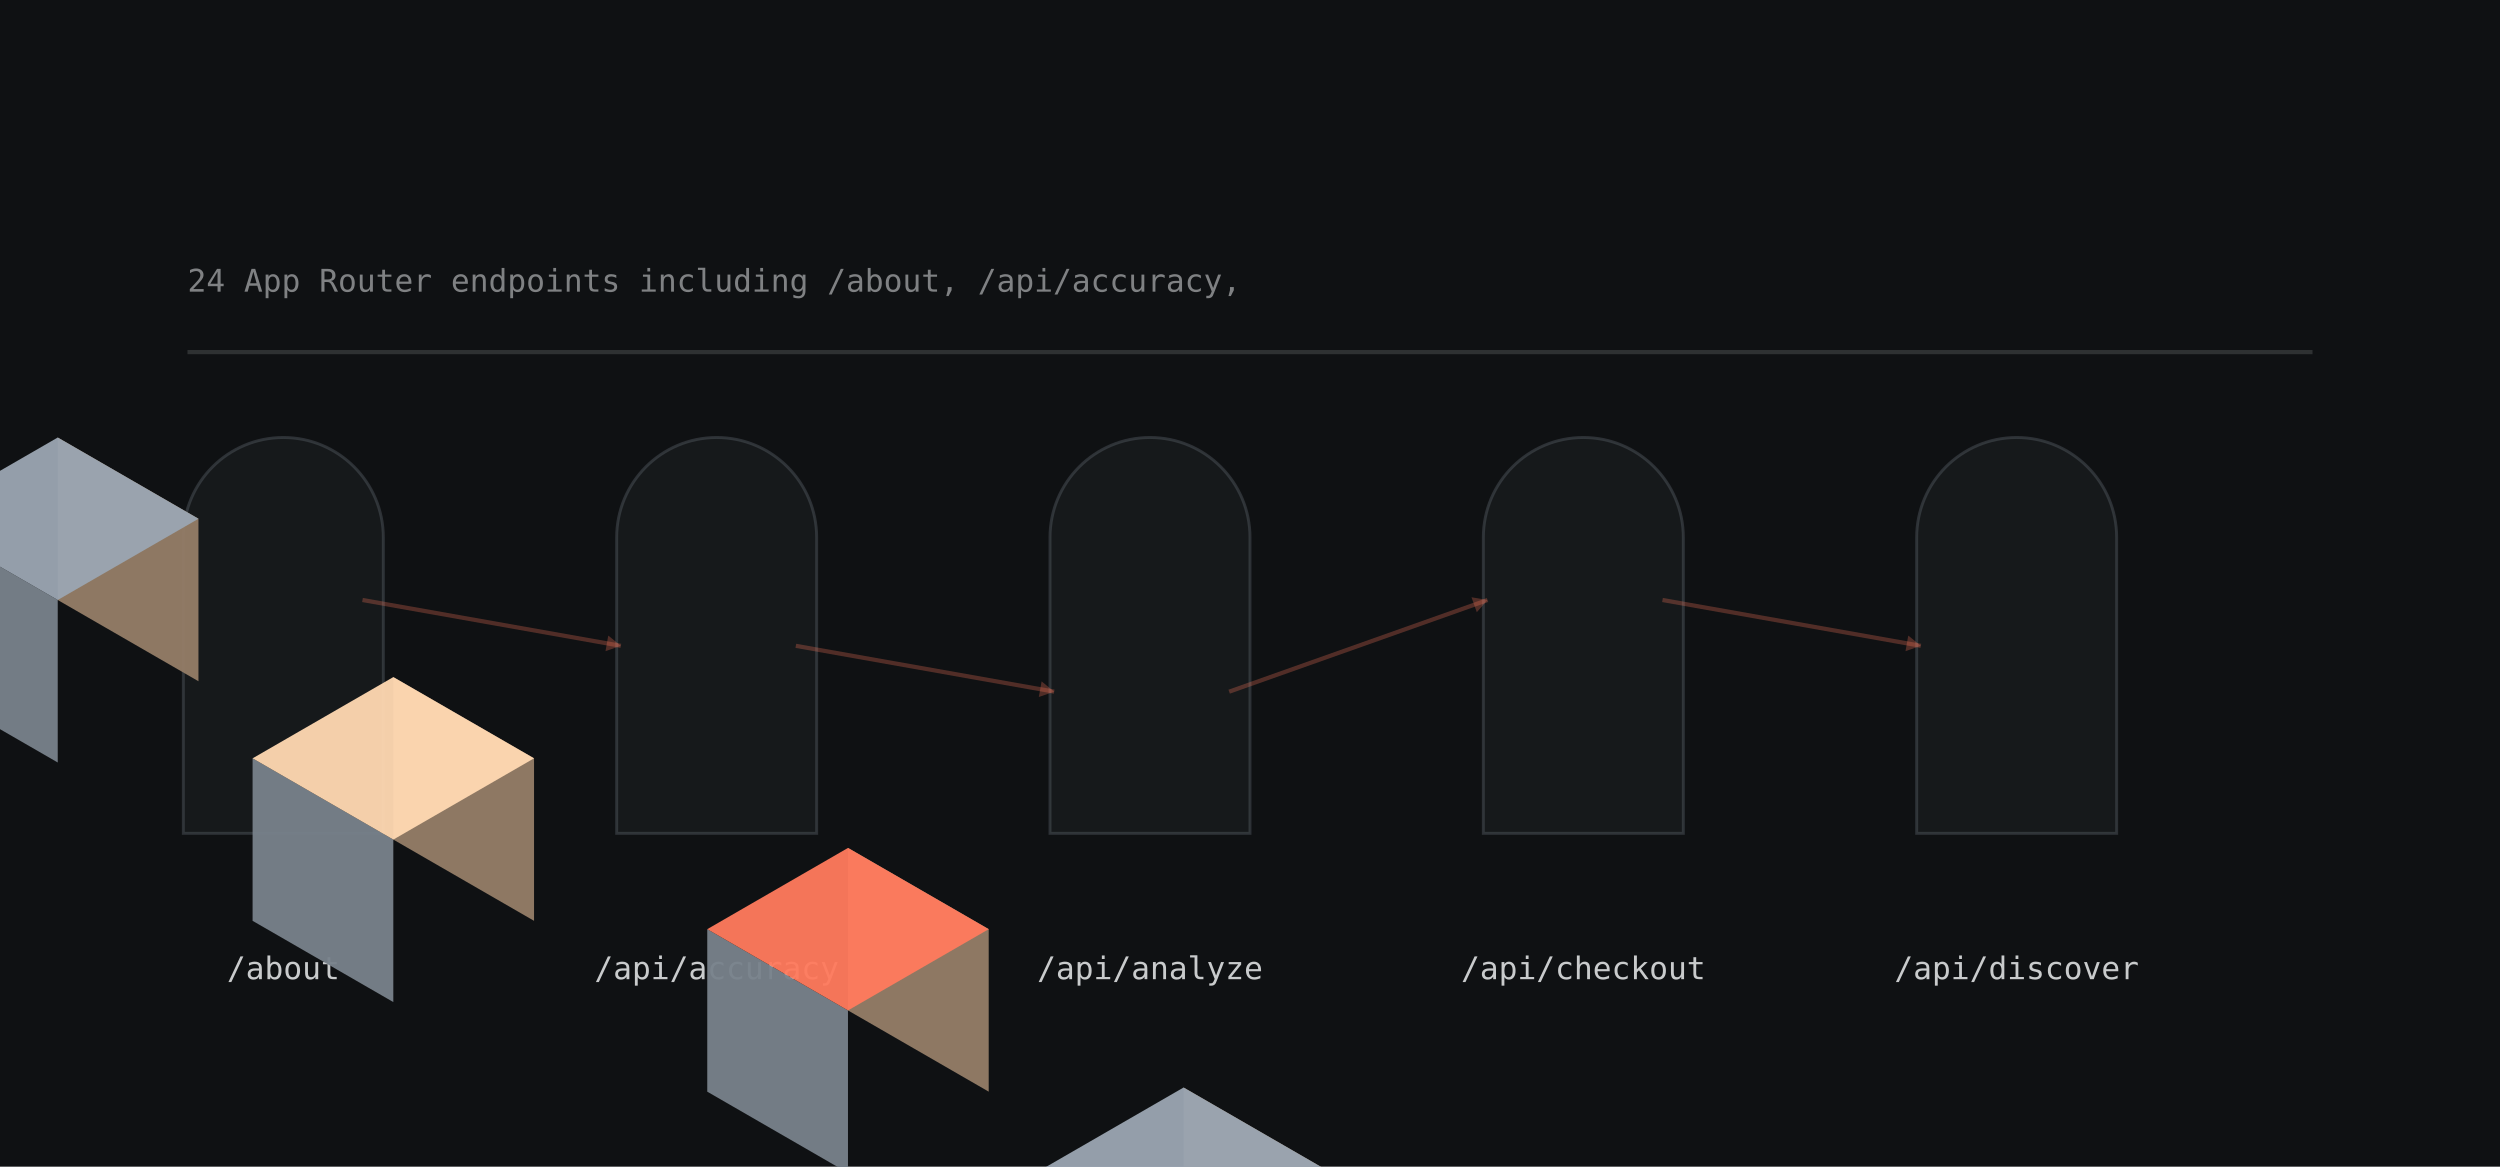
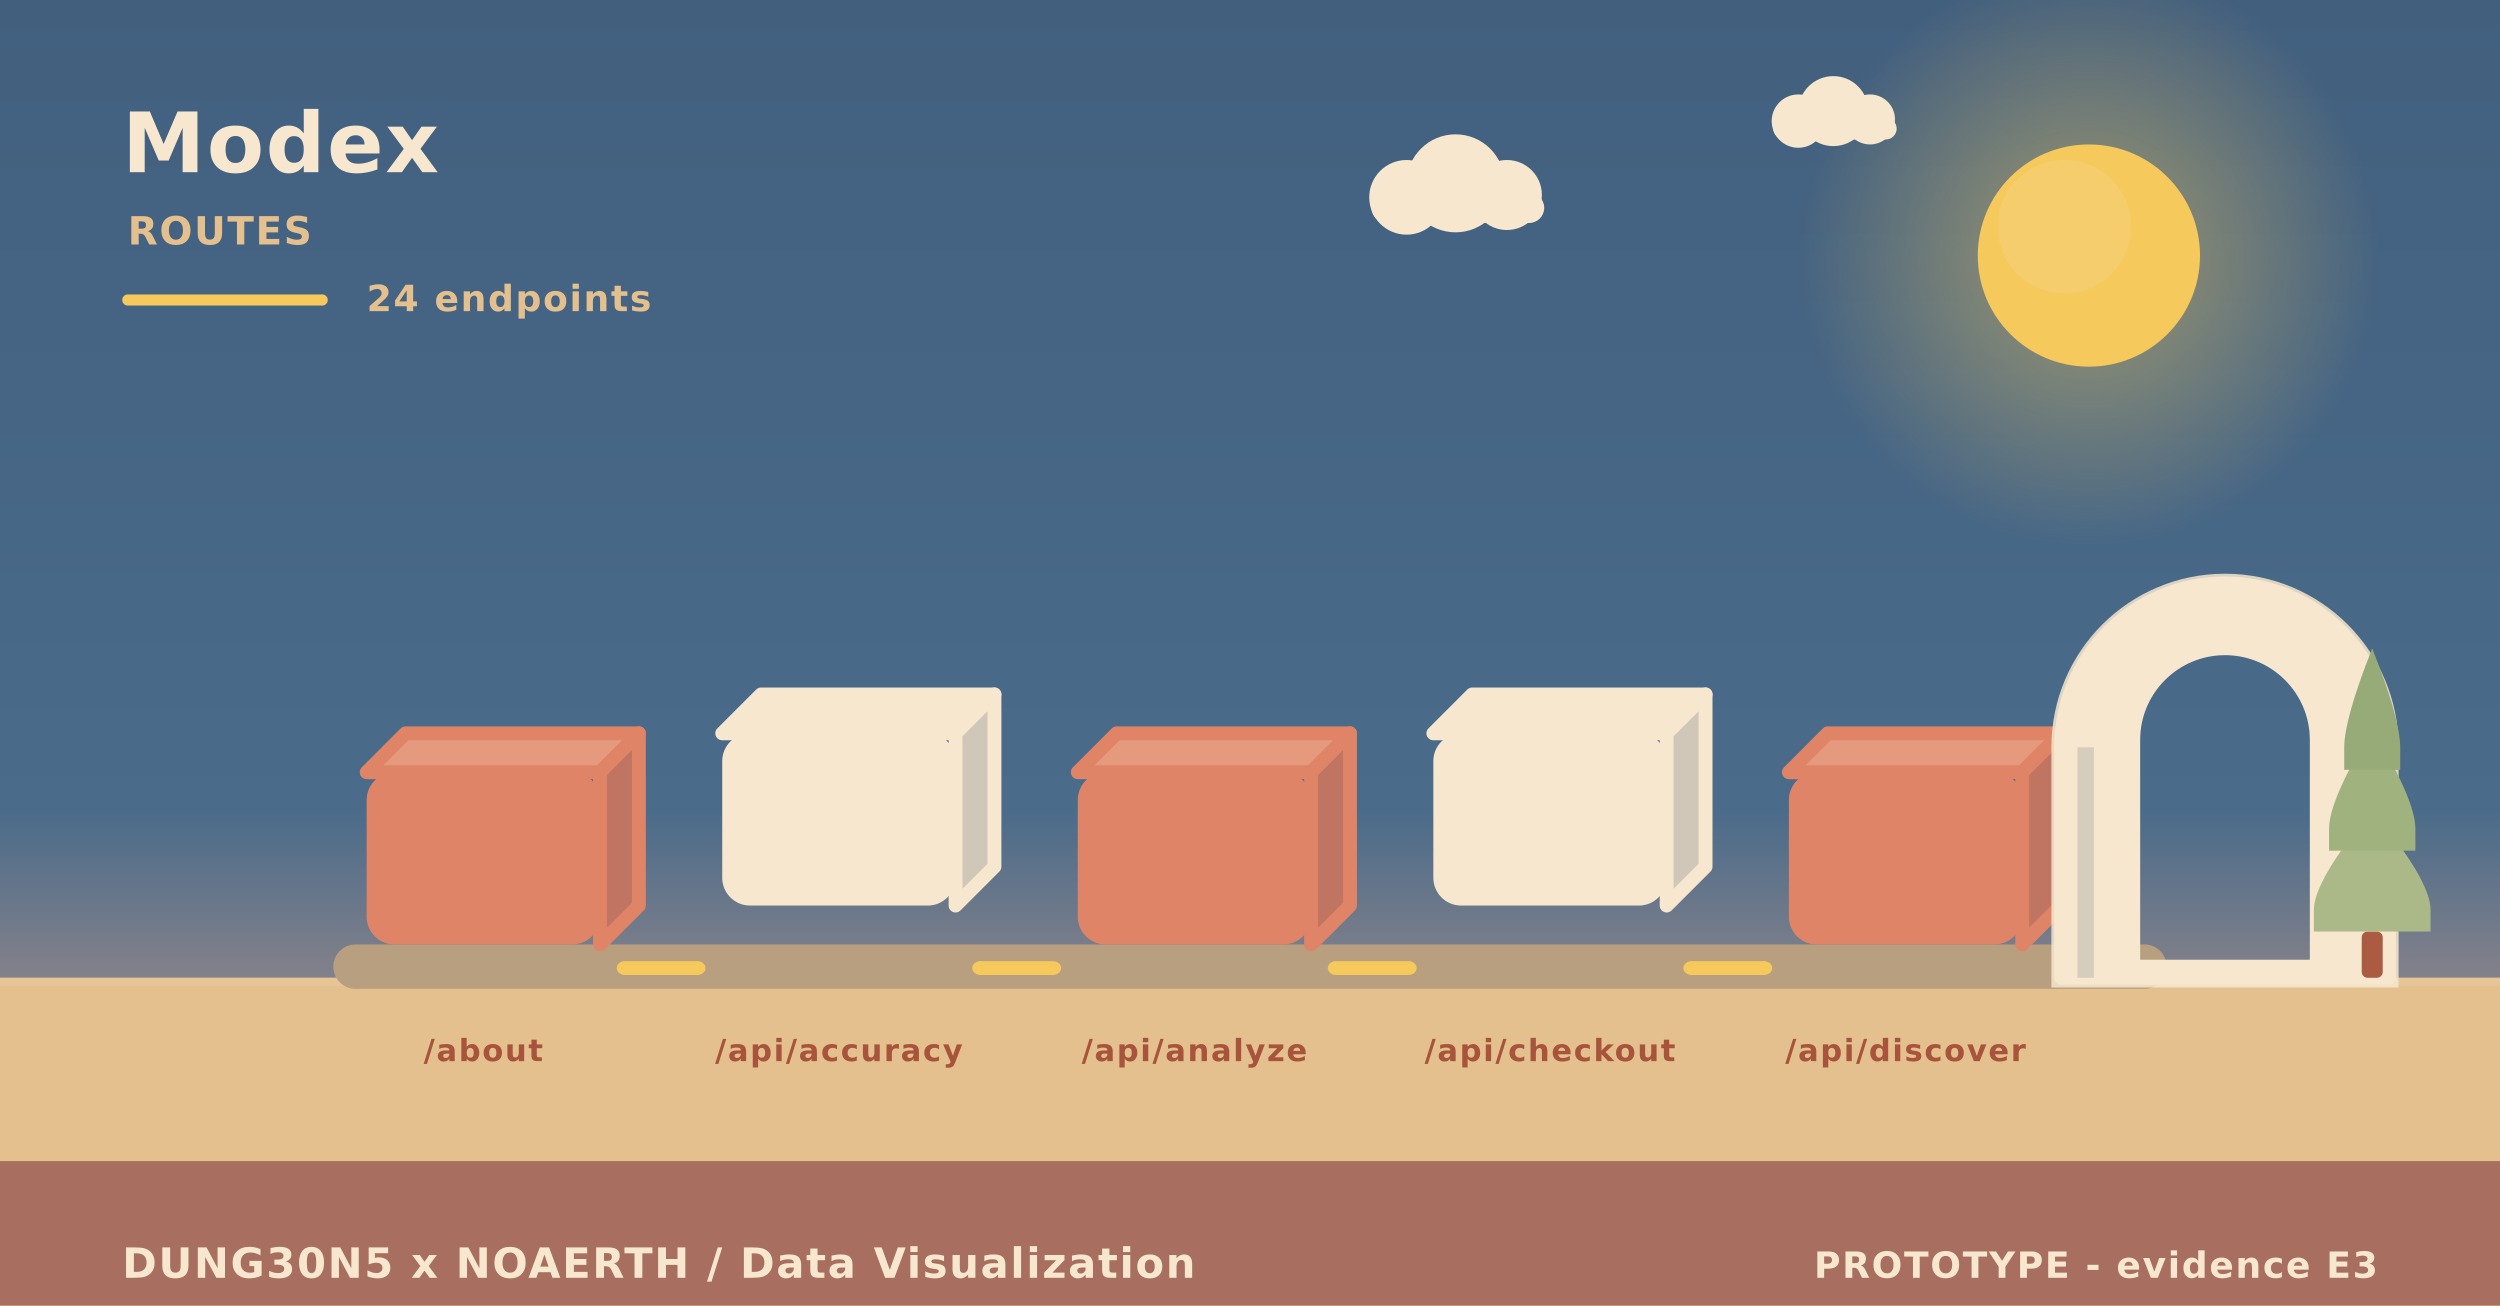
- <svg xmlns="http://www.w3.org/2000/svg" viewBox="0 0 1200 560" width="1200" height="560" role="img" aria-label="Modex data flow">
-   <rect width="1200" height="560" fill="#0f1113" />
-   <defs>
-     <linearGradient id="gf" x1="0" y1="0" x2="1" y2="1">
-       <stop offset="0%" stop-color="#ff7a5c" />
-       <stop offset="100%" stop-color="#9aa5b1" />
-     </linearGradient>
-   </defs>
-   <path d="M88.00,400.00 L88.00,258.00 A48.00,48.00 0 0 1 184.00,258.00 L184.00,400.00 Z" fill="rgba(154,165,177,0.100)" opacity="0.55" stroke="rgba(154,165,177,0.400)" stroke-width="1.4" />
-   <polygon points="-133.37,173.00 -65.82,212.00 -65.82,134.00 -133.37,95.00" fill="#947d67" opacity="0.95" />
-   <polygon points="-200.92,212.00 -133.37,251.00 -133.37,173.00 -200.92,134.00" fill="#78818a" opacity="0.95" />
-   <polygon points="-133.37,95.00 -65.82,134.00 -133.37,173.00 -200.92,134.00" fill="#ff7a5c" opacity="0.95" />
-   <text x="136" y="470" font-family="ui-monospace,Menlo,monospace" font-size="15" fill="rgba(241,243,245,0.820)" text-anchor="middle">/about</text>
-   <path d="M296.00,400.00 L296.00,258.00 A48.00,48.00 0 0 1 392.00,258.00 L392.00,400.00 Z" fill="rgba(154,165,177,0.100)" opacity="0.55" stroke="rgba(154,165,177,0.400)" stroke-width="1.4" />
-   <polygon points="27.71,288.00 95.26,327.00 95.26,249.00 27.71,210.00" fill="#947d67" opacity="0.95" />
-   <polygon points="-39.84,327.00 27.71,366.00 27.71,288.00 -39.84,249.00" fill="#78818a" opacity="0.95" />
-   <polygon points="27.71,210.00 95.26,249.00 27.71,288.00 -39.84,249.00" fill="#9aa5b1" opacity="0.95" />
-   <text x="344" y="470" font-family="ui-monospace,Menlo,monospace" font-size="15" fill="rgba(241,243,245,0.820)" text-anchor="middle">/api/accuracy</text>
-   <line x1="174.00" y1="288.00" x2="298.00" y2="310.00" stroke="rgba(255,122,92,0.500)" stroke-width="2.00" opacity="0.55" />
-   <polygon points="298.00,310.00 291.97,305.07 290.64,312.55" fill="rgba(255,122,92,0.500)" opacity="0.55" />
-   <path d="M504.00,400.00 L504.00,258.00 A48.00,48.00 0 0 1 600.00,258.00 L600.00,400.00 Z" fill="rgba(154,165,177,0.100)" opacity="0.55" stroke="rgba(154,165,177,0.400)" stroke-width="1.4" />
-   <polygon points="188.79,403.00 256.34,442.00 256.34,364.00 188.79,325.00" fill="#947d67" opacity="0.95" />
-   <polygon points="121.24,442.00 188.79,481.00 188.79,403.00 121.24,364.00" fill="#78818a" opacity="0.95" />
-   <polygon points="188.79,325.00 256.34,364.00 188.79,403.00 121.24,364.00" fill="#ffd8b1" opacity="0.95" />
-   <text x="552" y="470" font-family="ui-monospace,Menlo,monospace" font-size="15" fill="rgba(241,243,245,0.820)" text-anchor="middle">/api/analyze</text>
-   <line x1="382.00" y1="310.00" x2="506.00" y2="332.00" stroke="rgba(255,122,92,0.500)" stroke-width="2.00" opacity="0.55" />
-   <polygon points="506.00,332.00 499.97,327.07 498.64,334.55" fill="rgba(255,122,92,0.500)" opacity="0.55" />
-   <path d="M712.00,400.00 L712.00,258.00 A48.00,48.00 0 0 1 808.00,258.00 L808.00,400.00 Z" fill="rgba(154,165,177,0.100)" opacity="0.55" stroke="rgba(154,165,177,0.400)" stroke-width="1.4" />
-   <polygon points="407.03,485.00 474.58,524.00 474.58,446.00 407.03,407.00" fill="#947d67" opacity="0.95" />
-   <polygon points="339.48,524.00 407.03,563.00 407.03,485.00 339.48,446.00" fill="#78818a" opacity="0.95" />
-   <polygon points="407.03,407.00 474.58,446.00 407.03,485.00 339.48,446.00" fill="#ff7a5c" opacity="0.95" />
-   <text x="760" y="470" font-family="ui-monospace,Menlo,monospace" font-size="15" fill="rgba(241,243,245,0.820)" text-anchor="middle">/api/checkout</text>
-   <line x1="590.00" y1="332.00" x2="714.00" y2="288.00" stroke="rgba(255,122,92,0.500)" stroke-width="2.00" opacity="0.55" />
-   <polygon points="714.00,288.00 706.32,286.69 708.86,293.86" fill="rgba(255,122,92,0.500)" opacity="0.55" />
-   <path d="M920.00,400.00 L920.00,258.00 A48.00,48.00 0 0 1 1016.00,258.00 L1016.00,400.00 Z" fill="rgba(154,165,177,0.100)" opacity="0.55" stroke="rgba(154,165,177,0.400)" stroke-width="1.4" />
-   <polygon points="568.11,600.00 635.66,639.00 635.66,561.00 568.11,522.00" fill="#947d67" opacity="0.95" />
-   <polygon points="500.56,639.00 568.11,678.00 568.11,600.00 500.56,561.00" fill="#78818a" opacity="0.95" />
-   <polygon points="568.11,522.00 635.66,561.00 568.11,600.00 500.56,561.00" fill="#9aa5b1" opacity="0.95" />
-   <text x="968" y="470" font-family="ui-monospace,Menlo,monospace" font-size="15" fill="rgba(241,243,245,0.820)" text-anchor="middle">/api/discover</text>
-   <line x1="798.00" y1="288.00" x2="922.00" y2="310.00" stroke="rgba(255,122,92,0.500)" stroke-width="2.00" opacity="0.55" />
-   <polygon points="922.00,310.00 915.97,305.07 914.64,312.55" fill="rgba(255,122,92,0.500)" opacity="0.55" />
-   <rect x="90.00" y="168.00" width="1020.00" height="2.00" rx="0.00" fill="rgba(241,243,245,0.140)" opacity="1.00" />
-   <text x="90" y="140" font-family="ui-monospace,Menlo,monospace" font-size="15" fill="rgba(241,243,245,0.500)">24 App Router endpoints including /about, /api/accuracy,</text>
+ <svg xmlns="http://www.w3.org/2000/svg" width="900" height="470" viewBox="0 0 900 470" role="img" aria-label="Modex - how data moves">
+   <linearGradient id="skyd" x1="0" y1="0" x2="0" y2="1">
+     <stop offset="0" stop-color="#425f7e" />
+     <stop offset="0.62" stop-color="#4a6b8a" />
+     <stop offset="1" stop-color="#f3ad8a" />
+   </linearGradient>
+   <rect width="900" height="470" fill="url(#skyd)" />
+   <radialGradient id="sund">
+     <stop offset="0.35" stop-color="#f5c95c" stop-opacity="0.34" />
+     <stop offset="1" stop-color="#f5c95c" stop-opacity="0" />
+   </radialGradient>
+   <circle cx="752" cy="92" r="104" fill="url(#sund)" />
+   <circle cx="752" cy="92" r="40" fill="#f5c95c" />
+   <circle cx="743.2" cy="81.6" r="24" fill="#f5d27e" opacity="0.5" />
+   <g>
+     <circle cx="524" cy="66" r="17.64" fill="#f6e7ce" />
+     <circle cx="506.36" cy="71.04" r="13.44" fill="#f6e7ce" />
+     <circle cx="542.48" cy="70.2" r="12.6" fill="#f6e7ce" />
+     <rect x="493.76" y="69.36" width="62.16" height="10.92" rx="5.46" fill="#f6e7ce" />
+   </g>
+   <g>
+     <circle cx="660" cy="40" r="12.6" fill="#f6e7ce" />
+     <circle cx="647.4" cy="43.6" r="9.6" fill="#f6e7ce" />
+     <circle cx="673.2" cy="43" r="9" fill="#f6e7ce" />
+     <rect x="638.4" y="42.4" width="44.4" height="7.8" rx="3.9" fill="#f6e7ce" />
+   </g>
+   <rect x="0" y="352" width="900" height="118" fill="#e3c08d" />
+   <rect x="0" y="352" width="900" height="3" fill="#e6c596" />
+   <text x="44" y="62" font-family="Verdana,DejaVu Sans,sans-serif" font-size="30" font-weight="700" letter-spacing="0.6" fill="#f6e7ce" text-anchor="start">Modex</text>
+   <text x="46" y="88" font-family="Verdana,DejaVu Sans,sans-serif" font-size="14" font-weight="700" letter-spacing="0.6" fill="#e3c08d" text-anchor="start">ROUTES</text>
+   <rect x="44" y="106" width="74" height="4" rx="2" fill="#f5c95c" />
+   <text x="132" y="112" font-family="Verdana,DejaVu Sans,sans-serif" font-size="13" font-weight="700" letter-spacing="0.6" fill="#e3c08d" text-anchor="start">24 endpoints</text>
+   <rect x="120" y="340" width="660" height="16" rx="8" fill="#b79f80" />
+   <path d="M132,278 L216,278 L230,264 L146,264 Z" fill="#e59a7e" stroke="#e08467" stroke-width="5" stroke-linejoin="round" />
+   <path d="M216,278 L230,264 L230,326 L216,340 Z" fill="#bf7562" stroke="#e08467" stroke-width="5" stroke-linejoin="round" />
+   <rect x="132" y="278" width="84" height="62" rx="10" fill="#e08467" />
+   <text x="174" y="382" font-family="Verdana,DejaVu Sans,sans-serif" font-size="11" font-weight="700" letter-spacing="0.6" fill="#a8543c" text-anchor="middle">/about</text>
+   <path d="M260,264 L344,264 L358,250 L274,250 Z" fill="#f6e7ce" stroke="#f6e7ce" stroke-width="5" stroke-linejoin="round" />
+   <path d="M344,264 L358,250 L358,312 L344,326 Z" fill="#d1c7b8" stroke="#f6e7ce" stroke-width="5" stroke-linejoin="round" />
+   <rect x="260" y="264" width="84" height="62" rx="10" fill="#f6e7ce" />
+   <text x="302" y="382" font-family="Verdana,DejaVu Sans,sans-serif" font-size="11" font-weight="700" letter-spacing="0.6" fill="#a8543c" text-anchor="middle">/api/accuracy</text>
+   <rect x="222" y="346" width="32" height="5" rx="3" fill="#f5c95c" />
+   <path d="M388,278 L472,278 L486,264 L402,264 Z" fill="#e59a7e" stroke="#e08467" stroke-width="5" stroke-linejoin="round" />
+   <path d="M472,278 L486,264 L486,326 L472,340 Z" fill="#bf7562" stroke="#e08467" stroke-width="5" stroke-linejoin="round" />
+   <rect x="388" y="278" width="84" height="62" rx="10" fill="#e08467" />
+   <text x="430" y="382" font-family="Verdana,DejaVu Sans,sans-serif" font-size="11" font-weight="700" letter-spacing="0.6" fill="#a8543c" text-anchor="middle">/api/analyze</text>
+   <rect x="350" y="346" width="32" height="5" rx="3" fill="#f5c95c" />
+   <path d="M516,264 L600,264 L614,250 L530,250 Z" fill="#f6e7ce" stroke="#f6e7ce" stroke-width="5" stroke-linejoin="round" />
+   <path d="M600,264 L614,250 L614,312 L600,326 Z" fill="#d1c7b8" stroke="#f6e7ce" stroke-width="5" stroke-linejoin="round" />
+   <rect x="516" y="264" width="84" height="62" rx="10" fill="#f6e7ce" />
+   <text x="558" y="382" font-family="Verdana,DejaVu Sans,sans-serif" font-size="11" font-weight="700" letter-spacing="0.6" fill="#a8543c" text-anchor="middle">/api/checkout</text>
+   <rect x="478" y="346" width="32" height="5" rx="3" fill="#f5c95c" />
+   <path d="M644,278 L728,278 L742,264 L658,264 Z" fill="#e59a7e" stroke="#e08467" stroke-width="5" stroke-linejoin="round" />
+   <path d="M728,278 L742,264 L742,326 L728,340 Z" fill="#bf7562" stroke="#e08467" stroke-width="5" stroke-linejoin="round" />
+   <rect x="644" y="278" width="84" height="62" rx="10" fill="#e08467" />
+   <text x="686" y="382" font-family="Verdana,DejaVu Sans,sans-serif" font-size="11" font-weight="700" letter-spacing="0.6" fill="#a8543c" text-anchor="middle">/api/discover</text>
+   <rect x="606" y="346" width="32" height="5" rx="3" fill="#f5c95c" />
+   <path d="M742,352 L742,269.04 A59,59 0 0 1 860,269.04 L860,352 Z M767.96,348 L767.96,266.4 A33.04,33.04 0 0 1 834.04,266.4 L834.04,348 Z" fill="#f6e7ce" fill-rule="evenodd" stroke="#f6e7ce" stroke-width="5" stroke-linejoin="round" />
+   <path d="M742,352 L742,269.04 A59,59 0 0 1 860,269.04 L860,352 Z" fill="none" stroke="#f6e7ce" stroke-width="7" stroke-linecap="round" opacity="0.85" />
+   <rect x="747.9" y="269.04" width="5.9" height="82.96" fill="#d7cdbc" />
+   <rect x="850.22" y="335.36" width="7.56" height="16.64" rx="2.1" fill="#ac5b43" />
+   <path d="M854,291.68 Q833,317.01 833,327.5 Q833,335.36 833,335.36 L875,335.36 Q875,335.36 875,327.5 Q875,317.01 854,291.68 Z" fill="#aab987" />
+   <path d="M854,262.56 Q838.46,287.89 838.46,298.38 Q838.46,306.24 838.46,306.24 L869.54,306.24 Q869.54,306.24 869.54,298.38 Q869.54,287.89 854,262.56 Z" fill="#a0b37f" />
+   <path d="M854,233.44 Q843.92,258.77 843.92,269.26 Q843.92,277.12 843.92,277.12 L864.08,277.12 Q864.08,277.12 864.08,269.26 Q864.08,258.77 854,233.44 Z" fill="#96ab78" />
+   <rect x="0" y="418" width="900" height="52" rx="0" fill="#a5695e" opacity="0.94" />
+   <text x="44" y="460" font-family="Verdana,DejaVu Sans,sans-serif" font-size="15" font-weight="700" letter-spacing="0.6" fill="#f6e7ce" text-anchor="start">DUNG30N5 x NOAERTH  /  Data Visualization</text>
+   <text x="856" y="460" font-family="Verdana,DejaVu Sans,sans-serif" font-size="13" font-weight="700" letter-spacing="0.6" fill="#f6e7ce" text-anchor="end">PROTOTYPE  -  evidence E3</text>
</svg>
